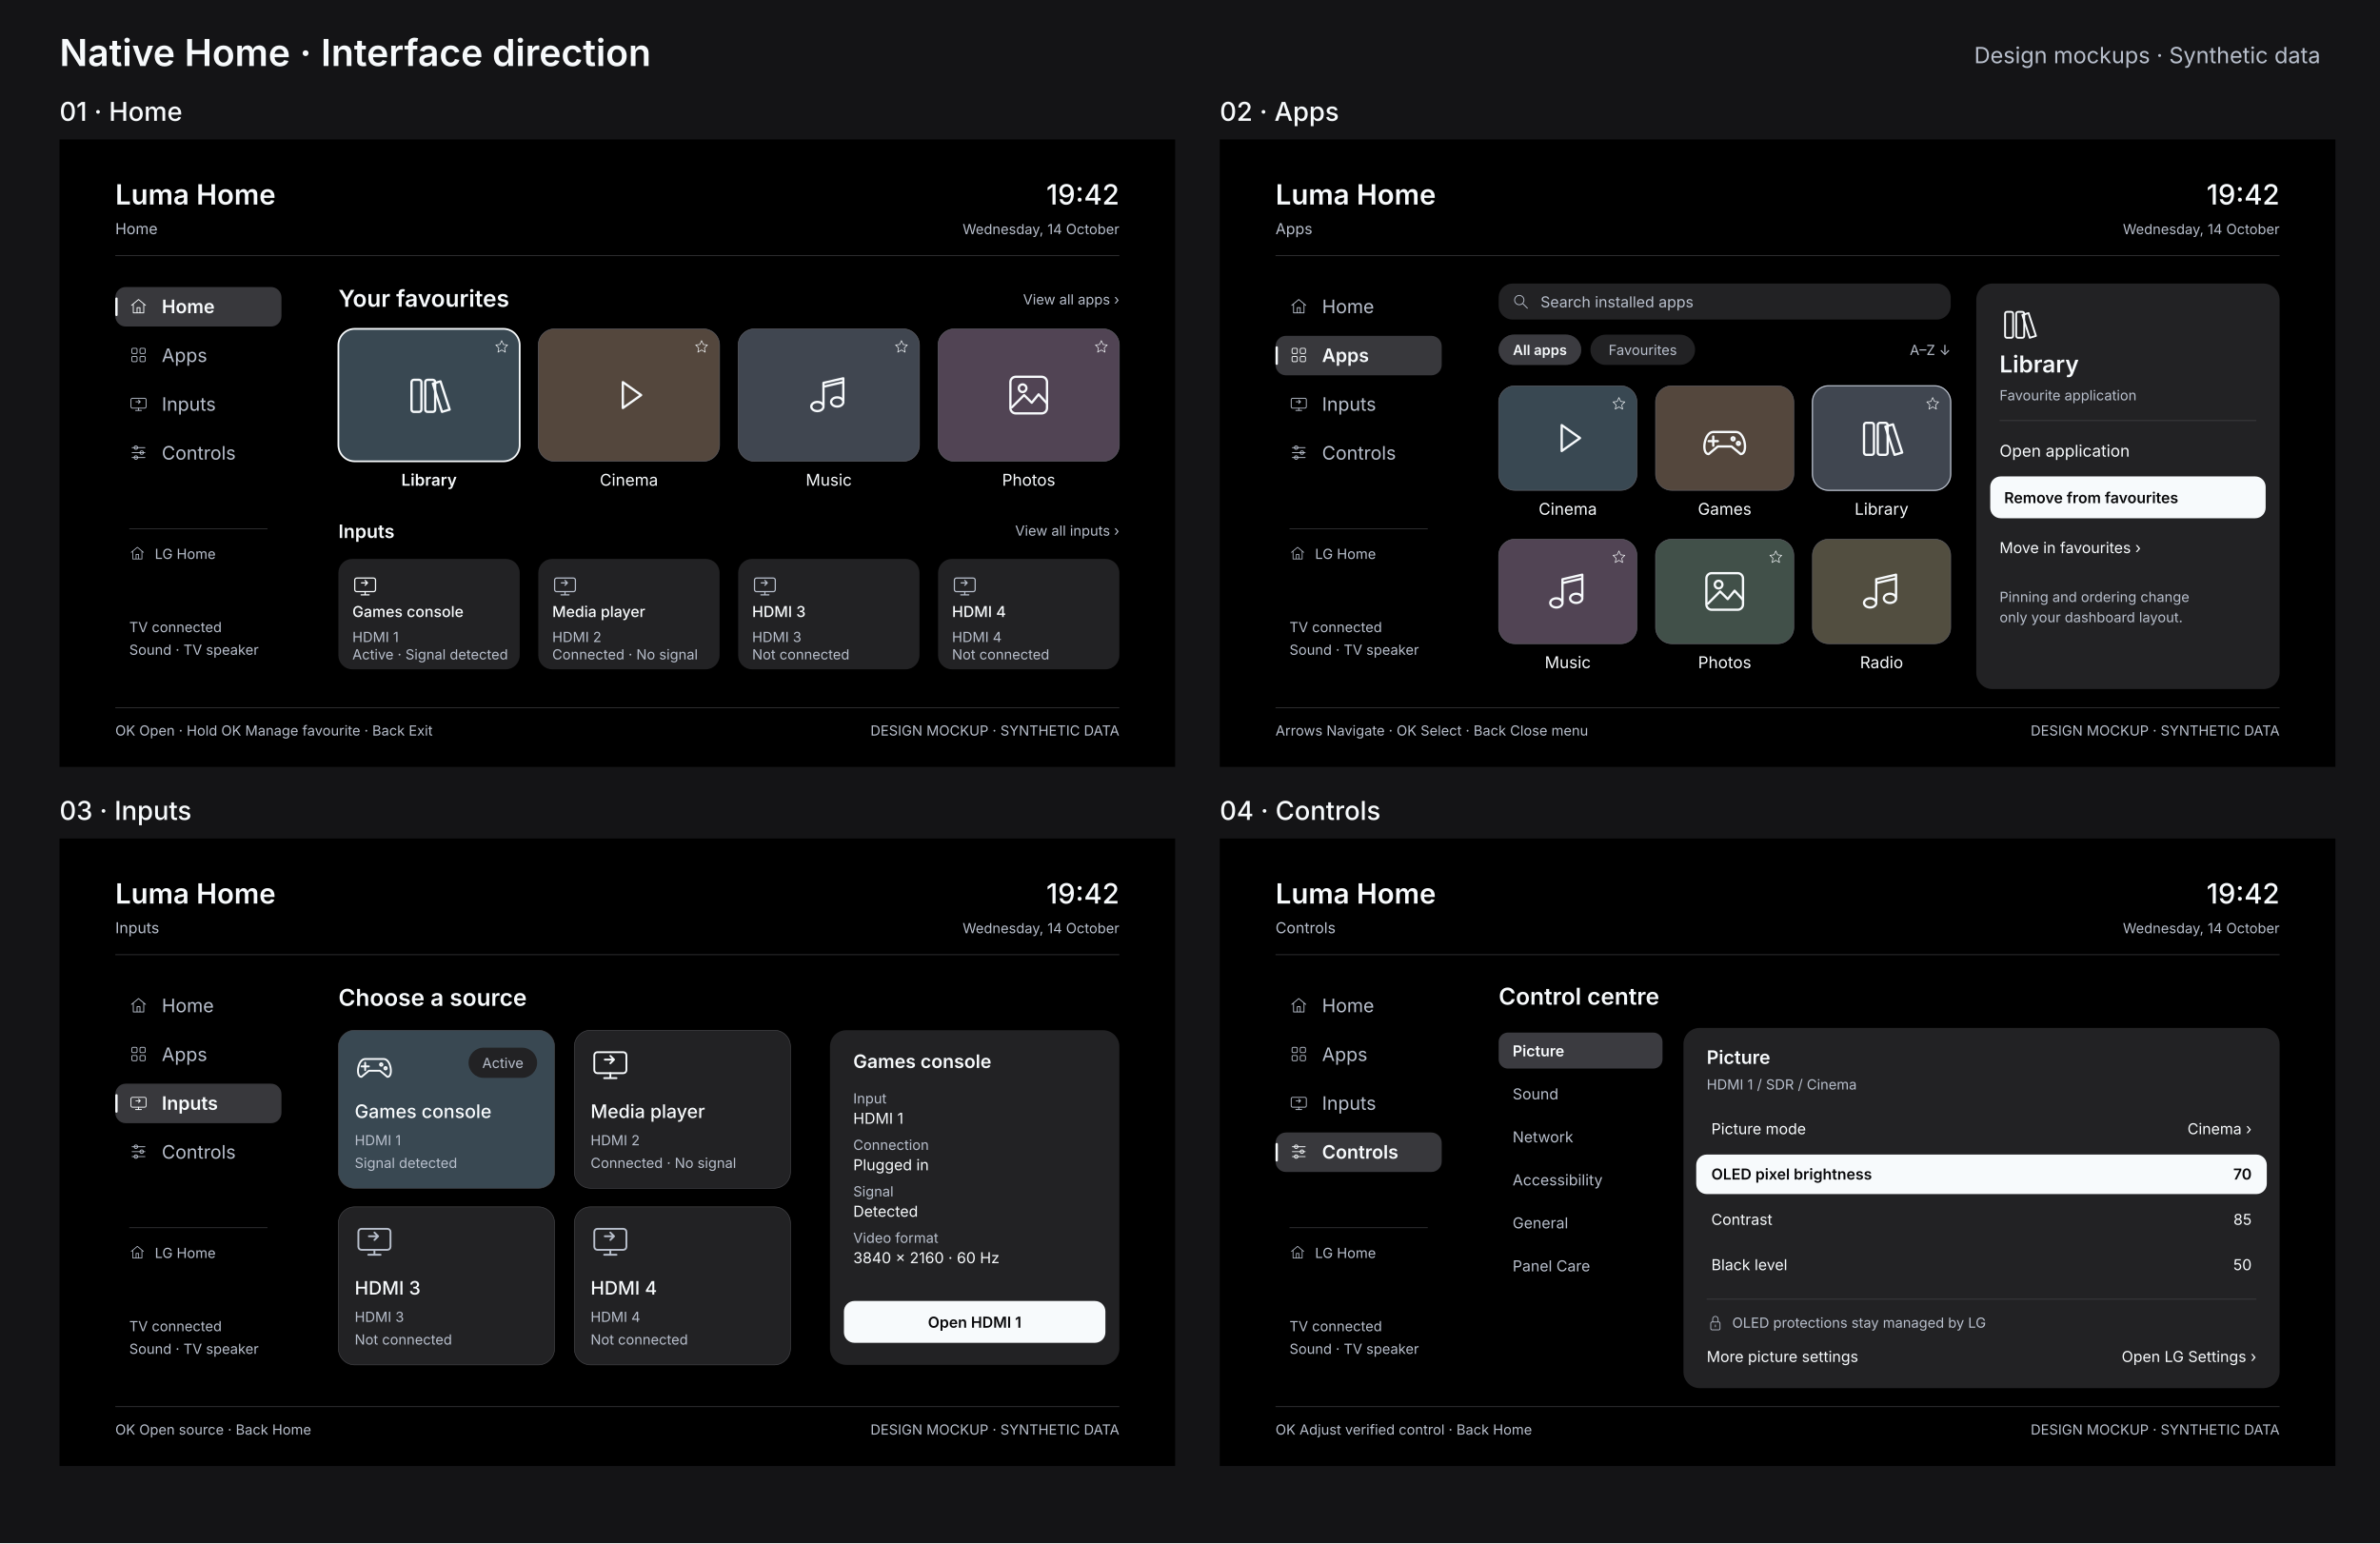
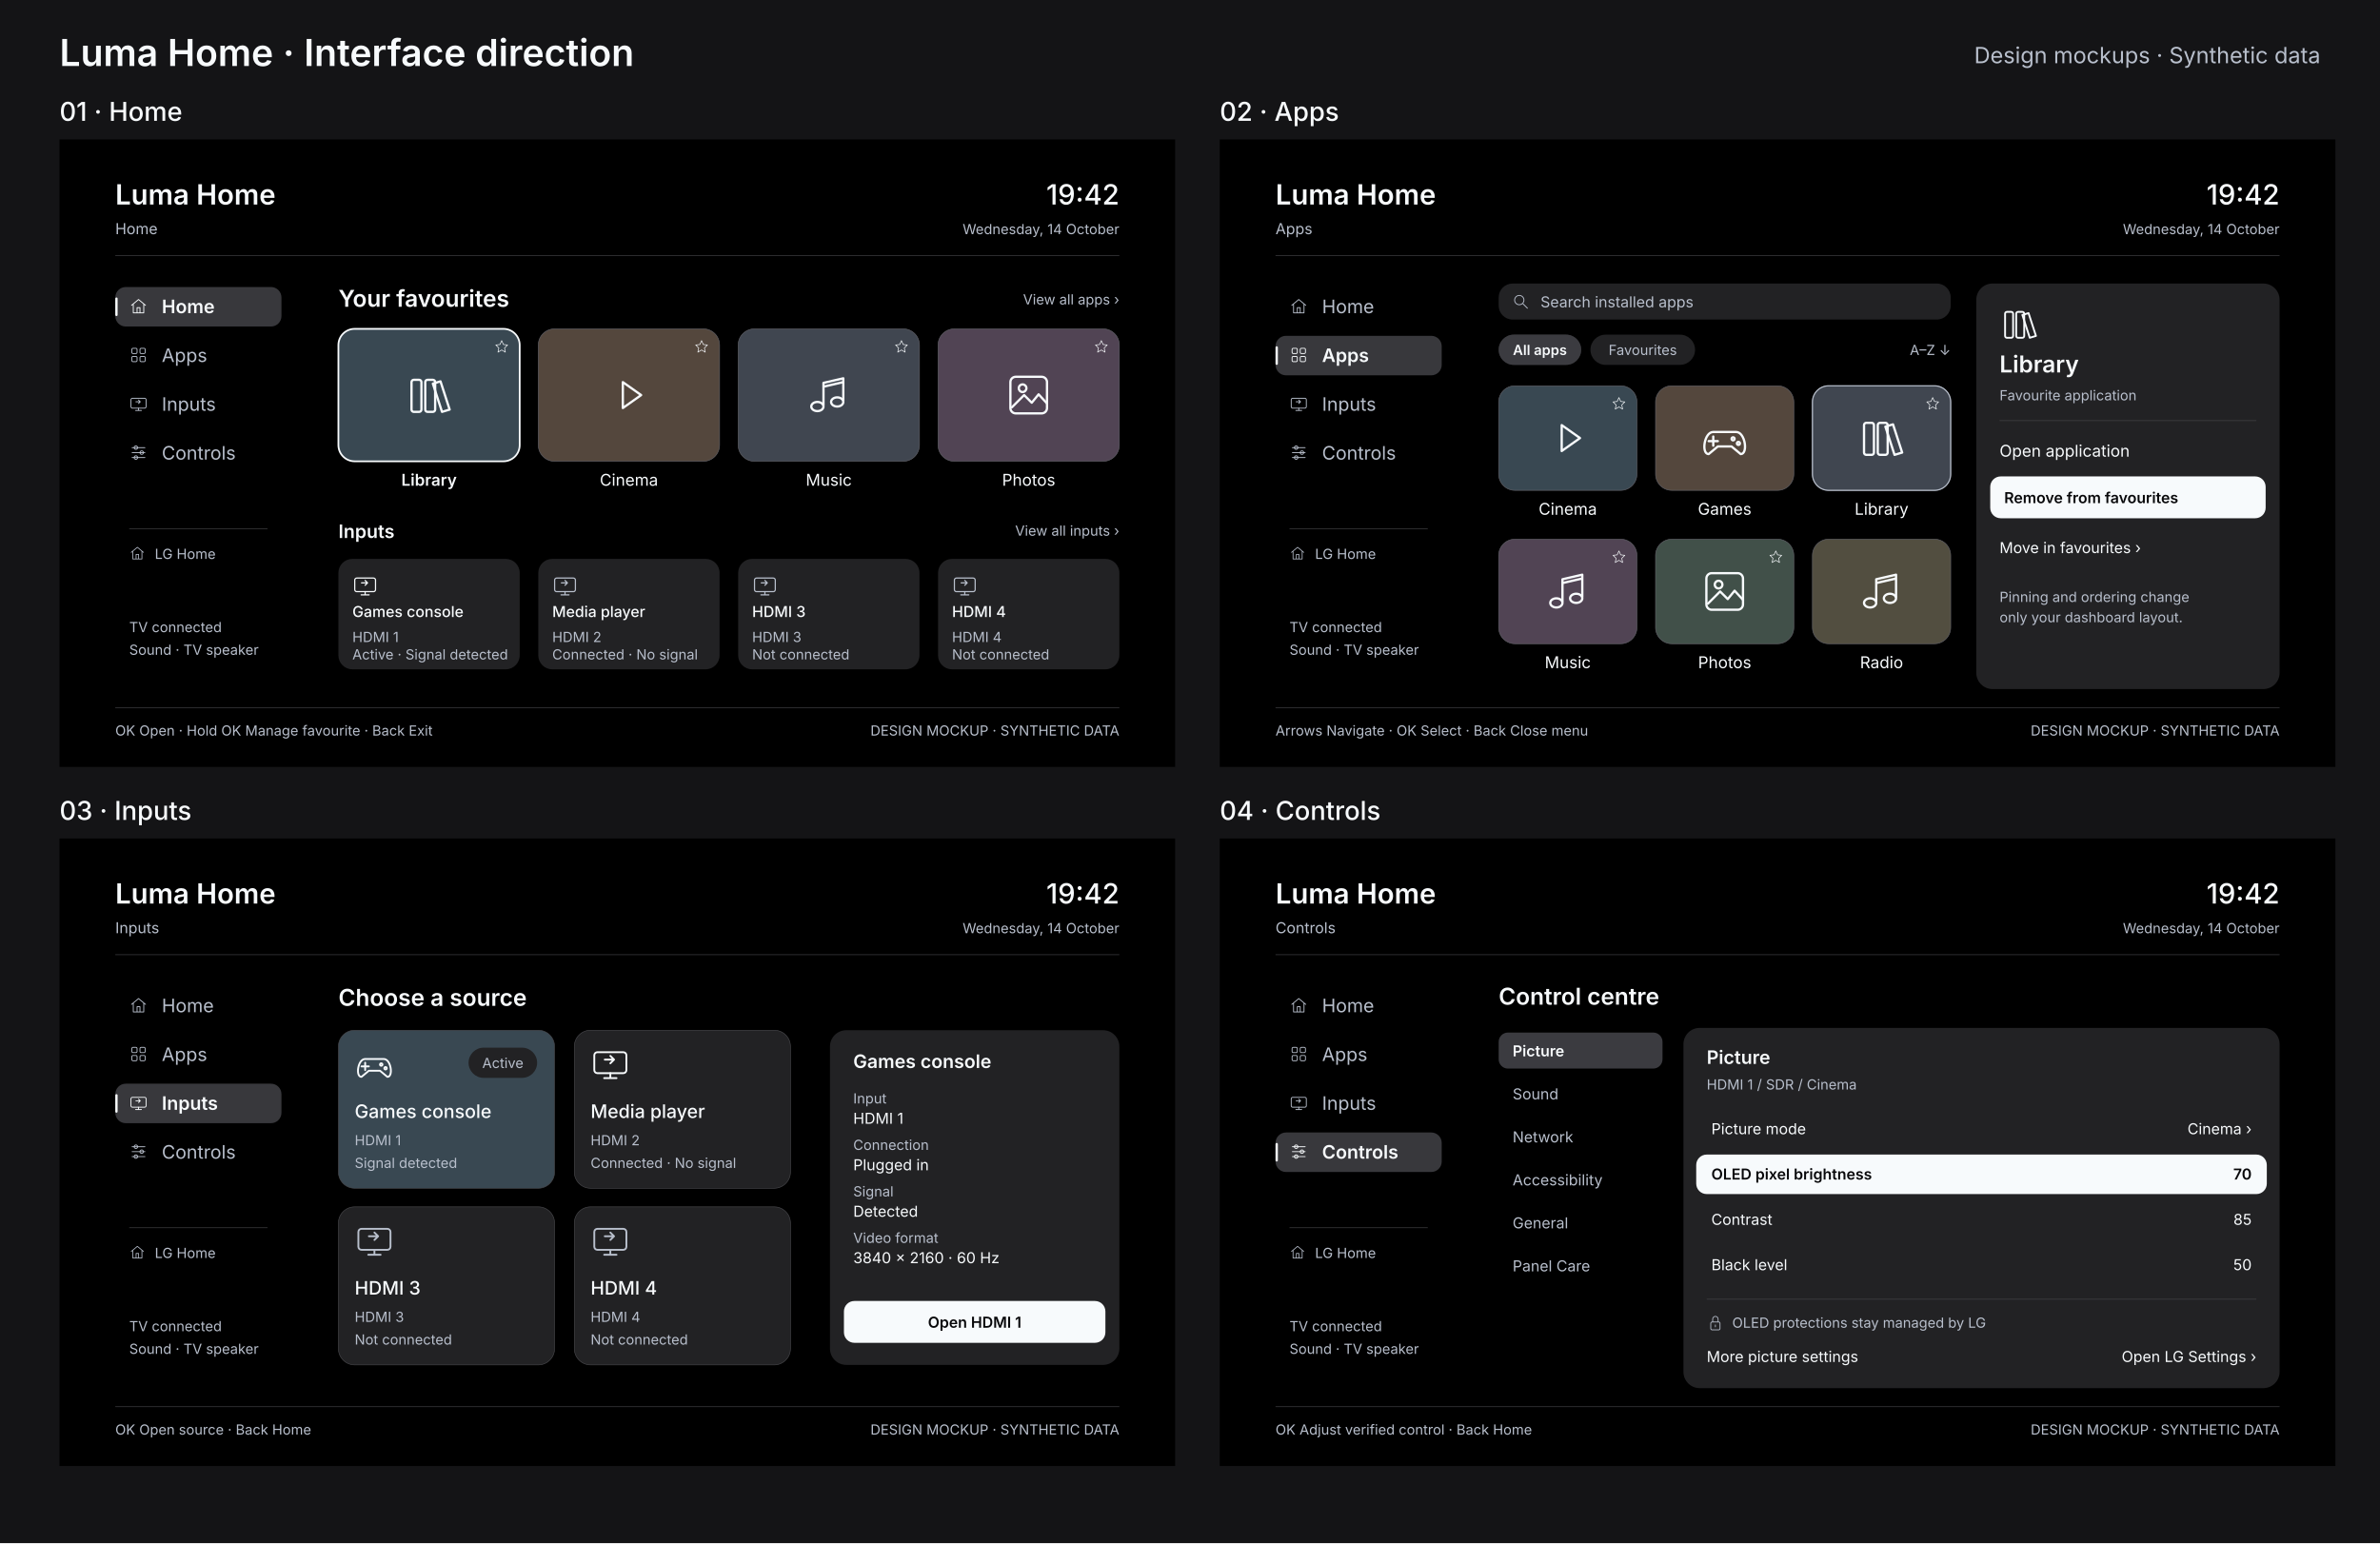
<svg xmlns="http://www.w3.org/2000/svg" width="2560" height="1660" viewBox="0 0 2560 1660">
  <rect width="2560" height="1660" fill="#141416" />
-   <text x="64" y="71" font-family="Inter,sans-serif" font-size="40" font-weight="600" fill="#f7fafc">Native Home · Interface direction</text>
+   <text x="64" y="71" font-family="Inter,sans-serif" font-size="40" font-weight="600" fill="#f7fafc">Luma Home · Interface direction</text>
  <text x="2496" y="68" font-family="Inter,sans-serif" font-size="24" fill="#b8bfcc" text-anchor="end">Design mockups · Synthetic data</text>
  <text x="64" y="130" font-family="Inter,sans-serif" font-size="28" font-weight="500" fill="#f7fafc">01 · Home</text>
  <g transform="translate(64,150) scale(0.625)">
    <rect width="1920" height="1080" fill="#000000" />
    <text x="96" y="112" font-family="Inter,sans-serif" font-size="48" font-weight="600" fill="#f7fafc" text-anchor="start">Luma Home</text>
    <text x="96" y="163" font-family="Inter,sans-serif" font-size="26" font-weight="400" fill="#b8bfcc" text-anchor="start">Home</text>
    <text x="1824" y="112" font-family="Inter,sans-serif" font-size="48" font-weight="500" fill="#f7fafc" text-anchor="end">19:42</text>
    <text x="1824" y="163" font-family="Inter,sans-serif" font-size="24" font-weight="400" fill="#b8bfcc" text-anchor="end">Wednesday, 14 October</text>
    <path d="M96 200 L1824 200" stroke="#48484c" stroke-width="1" fill="none" />
    <rect x="96" y="254" width="286" height="68" rx="18" fill="#38383c" />
    <rect x="96" y="272" width="4" height="32" rx="2" fill="#f7fafc" />
    <g transform="translate(120,271) scale(0.5)" fill="none" stroke="#f7fafc" stroke-width="3" stroke-linecap="round" stroke-linejoin="round">
      <path d="M8 29L32 9L56 29M14 25V55H50V25M27 55V37H37V55" />
    </g>
    <text x="176" y="299" font-family="Inter,sans-serif" font-size="32" font-weight="600" fill="#f7fafc" text-anchor="start">Home</text>
    <g transform="translate(120,355) scale(0.5)" fill="none" stroke="#b8bfcc" stroke-width="3" stroke-linecap="round" stroke-linejoin="round">
      <rect x="9" y="9" width="18" height="18" rx="4" />
      <rect x="37" y="9" width="18" height="18" rx="4" />
      <rect x="9" y="37" width="18" height="18" rx="4" />
      <rect x="37" y="37" width="18" height="18" rx="4" />
    </g>
    <text x="176" y="383" font-family="Inter,sans-serif" font-size="32" font-weight="400" fill="#b8bfcc" text-anchor="start">Apps</text>
    <g transform="translate(120,439) scale(0.5)" fill="none" stroke="#b8bfcc" stroke-width="3" stroke-linecap="round" stroke-linejoin="round">
      <rect x="6" y="13" width="52" height="34" rx="5" />
      <path d="M22 55H42M32 47V55M23 25L38 25M32 19L38 25L32 31" />
    </g>
    <text x="176" y="467" font-family="Inter,sans-serif" font-size="32" font-weight="400" fill="#b8bfcc" text-anchor="start">Inputs</text>
    <g transform="translate(120,523) scale(0.5)" fill="none" stroke="#b8bfcc" stroke-width="3" stroke-linecap="round" stroke-linejoin="round">
      <path d="M10 15H54M10 32H54M10 49H54" />
      <circle cx="23" cy="15" r="6" />
      <circle cx="43" cy="32" r="6" />
      <circle cx="23" cy="49" r="6" />
    </g>
    <text x="176" y="551" font-family="Inter,sans-serif" font-size="32" font-weight="400" fill="#b8bfcc" text-anchor="start">Controls</text>
    <path d="M120 670 L358 670" stroke="#48484c" stroke-width="1" fill="none" />
    <g transform="translate(120,698) scale(0.4375)" fill="none" stroke="#b8bfcc" stroke-width="3" stroke-linecap="round" stroke-linejoin="round">
      <path d="M8 29L32 9L56 29M14 25V55H50V25M27 55V37H37V55" />
    </g>
    <text x="164" y="722" font-family="Inter,sans-serif" font-size="24" font-weight="400" fill="#b8bfcc" text-anchor="start">LG Home</text>
    <text x="120" y="848" font-family="Inter,sans-serif" font-size="24" font-weight="400" fill="#b8bfcc" text-anchor="start">TV connected</text>
    <text x="120" y="887" font-family="Inter,sans-serif" font-size="24" font-weight="400" fill="#b8bfcc" text-anchor="start">Sound · TV speaker</text>
    <text x="480" y="288" font-family="Inter,sans-serif" font-size="40" font-weight="600" fill="#f7fafc" text-anchor="start">Your favourites</text>
    <text x="1824" y="284" font-family="Inter,sans-serif" font-size="24" font-weight="400" fill="#b8bfcc" text-anchor="end">View all apps  ›</text>
    <rect x="480" y="326" width="312" height="228" rx="28" fill="#394852" stroke="#f7fafc" stroke-width="3" />
    <g transform="translate(594.0,398.0) scale(1.3125)" fill="none" stroke="#f7fafc" stroke-width="3" stroke-linecap="round" stroke-linejoin="round">
      <rect x="9" y="12" width="13" height="42" rx="3" />
      <rect x="27" y="12" width="13" height="42" rx="3" />
      <path d="M47 14L59 51L49 54L37 17Z" />
    </g>
    <g transform="translate(749,344) scale(0.375)" fill="none" stroke="#f7fafc" stroke-width="3" stroke-linecap="round" stroke-linejoin="round">
      <path d="M32 6L40 24L59 26L45 40L49 59L32 49L15 59L19 40L5 26L24 24Z" />
    </g>
    <text x="636.0" y="596" font-family="Inter,sans-serif" font-size="28" font-weight="600" fill="#f7fafc" text-anchor="middle">Library</text>
    <rect x="824" y="326" width="312" height="228" rx="28" fill="#54473d" stroke="#626269" stroke-width="1" />
    <g transform="translate(938.0,398.0) scale(1.3125)" fill="none" stroke="#f7fafc" stroke-width="3" stroke-linecap="round" stroke-linejoin="round">
      <path d="M24 15L48 32L24 49Z" />
    </g>
    <g transform="translate(1093,344) scale(0.375)" fill="none" stroke="#f7fafc" stroke-width="3" stroke-linecap="round" stroke-linejoin="round">
      <path d="M32 6L40 24L59 26L45 40L49 59L32 49L15 59L19 40L5 26L24 24Z" />
    </g>
    <text x="980.0" y="596" font-family="Inter,sans-serif" font-size="28" font-weight="400" fill="#f7fafc" text-anchor="middle">Cinema</text>
    <rect x="1168" y="326" width="312" height="228" rx="28" fill="#404650" stroke="#626269" stroke-width="1" />
    <g transform="translate(1282.0,398.0) scale(1.3125)" fill="none" stroke="#f7fafc" stroke-width="3" stroke-linecap="round" stroke-linejoin="round">
      <path d="M25 45V16L51 10V39M25 21L51 15" />
      <ellipse cx="17" cy="47" rx="8" ry="6" />
      <ellipse cx="43" cy="41" rx="8" ry="6" />
    </g>
    <g transform="translate(1437,344) scale(0.375)" fill="none" stroke="#f7fafc" stroke-width="3" stroke-linecap="round" stroke-linejoin="round">
      <path d="M32 6L40 24L59 26L45 40L49 59L32 49L15 59L19 40L5 26L24 24Z" />
    </g>
    <text x="1324.0" y="596" font-family="Inter,sans-serif" font-size="28" font-weight="400" fill="#f7fafc" text-anchor="middle">Music</text>
    <rect x="1512" y="326" width="312" height="228" rx="28" fill="#514454" stroke="#626269" stroke-width="1" />
    <g transform="translate(1626.0,398.0) scale(1.3125)" fill="none" stroke="#f7fafc" stroke-width="3" stroke-linecap="round" stroke-linejoin="round">
      <rect x="8" y="8" width="48" height="48" rx="7" />
      <circle cx="24" cy="23" r="5" />
      <path d="M10 48L26 32L36 42L45 31L56 43" />
    </g>
    <g transform="translate(1781,344) scale(0.375)" fill="none" stroke="#f7fafc" stroke-width="3" stroke-linecap="round" stroke-linejoin="round">
      <path d="M32 6L40 24L59 26L45 40L49 59L32 49L15 59L19 40L5 26L24 24Z" />
    </g>
    <text x="1668.0" y="596" font-family="Inter,sans-serif" font-size="28" font-weight="400" fill="#f7fafc" text-anchor="middle">Photos</text>
    <text x="480" y="686" font-family="Inter,sans-serif" font-size="32" font-weight="600" fill="#f7fafc" text-anchor="start">Inputs</text>
    <text x="1824" y="682" font-family="Inter,sans-serif" font-size="24" font-weight="400" fill="#b8bfcc" text-anchor="end">View all inputs  ›</text>
    <rect x="480" y="722" width="312" height="190" rx="24" fill="#222224" />
    <g transform="translate(504,746) scale(0.6875)" fill="none" stroke="#f7fafc" stroke-width="3" stroke-linecap="round" stroke-linejoin="round">
      <rect x="6" y="13" width="52" height="34" rx="5" />
      <path d="M22 55H42M32 47V55M23 25L38 25M32 19L38 25L32 31" />
    </g>
    <text x="504" y="822" font-family="Inter,sans-serif" font-size="26" font-weight="500" fill="#f7fafc" text-anchor="start">Games console</text>
    <text x="504" y="865" font-family="Inter,sans-serif" font-size="24" font-weight="400" fill="#b8bfcc" text-anchor="start">HDMI 1</text>
    <text x="504" y="895" font-family="Inter,sans-serif" font-size="24" font-weight="400" fill="#b8bfcc" text-anchor="start">Active · Signal detected</text>
    <rect x="824" y="722" width="312" height="190" rx="24" fill="#222224" />
    <g transform="translate(848,746) scale(0.6875)" fill="none" stroke="#b8bfcc" stroke-width="3" stroke-linecap="round" stroke-linejoin="round">
      <rect x="6" y="13" width="52" height="34" rx="5" />
      <path d="M22 55H42M32 47V55M23 25L38 25M32 19L38 25L32 31" />
    </g>
    <text x="848" y="822" font-family="Inter,sans-serif" font-size="26" font-weight="500" fill="#f7fafc" text-anchor="start">Media player</text>
    <text x="848" y="865" font-family="Inter,sans-serif" font-size="24" font-weight="400" fill="#b8bfcc" text-anchor="start">HDMI 2</text>
    <text x="848" y="895" font-family="Inter,sans-serif" font-size="24" font-weight="400" fill="#b8bfcc" text-anchor="start">Connected · No signal</text>
    <rect x="1168" y="722" width="312" height="190" rx="24" fill="#222224" />
    <g transform="translate(1192,746) scale(0.6875)" fill="none" stroke="#b8bfcc" stroke-width="3" stroke-linecap="round" stroke-linejoin="round">
      <rect x="6" y="13" width="52" height="34" rx="5" />
      <path d="M22 55H42M32 47V55M23 25L38 25M32 19L38 25L32 31" />
    </g>
    <text x="1192" y="822" font-family="Inter,sans-serif" font-size="26" font-weight="500" fill="#f7fafc" text-anchor="start">HDMI 3</text>
    <text x="1192" y="865" font-family="Inter,sans-serif" font-size="24" font-weight="400" fill="#b8bfcc" text-anchor="start">HDMI 3</text>
    <text x="1192" y="895" font-family="Inter,sans-serif" font-size="24" font-weight="400" fill="#b8bfcc" text-anchor="start">Not connected</text>
    <rect x="1512" y="722" width="312" height="190" rx="24" fill="#222224" />
    <g transform="translate(1536,746) scale(0.6875)" fill="none" stroke="#b8bfcc" stroke-width="3" stroke-linecap="round" stroke-linejoin="round">
      <rect x="6" y="13" width="52" height="34" rx="5" />
      <path d="M22 55H42M32 47V55M23 25L38 25M32 19L38 25L32 31" />
    </g>
    <text x="1536" y="822" font-family="Inter,sans-serif" font-size="26" font-weight="500" fill="#f7fafc" text-anchor="start">HDMI 4</text>
    <text x="1536" y="865" font-family="Inter,sans-serif" font-size="24" font-weight="400" fill="#b8bfcc" text-anchor="start">HDMI 4</text>
    <text x="1536" y="895" font-family="Inter,sans-serif" font-size="24" font-weight="400" fill="#b8bfcc" text-anchor="start">Not connected</text>
    <path d="M96 978 L1824 978" stroke="#48484c" stroke-width="1" fill="none" />
    <text x="96" y="1026" font-family="Inter,sans-serif" font-size="24" font-weight="400" fill="#b8bfcc" text-anchor="start">OK  Open   ·   Hold OK  Manage favourite   ·   Back  Exit</text>
    <text x="1824" y="1026" font-family="Inter,sans-serif" font-size="24" font-weight="400" fill="#b8bfcc" text-anchor="end">DESIGN MOCKUP · SYNTHETIC DATA</text>
  </g>
  <text x="1312" y="130" font-family="Inter,sans-serif" font-size="28" font-weight="500" fill="#f7fafc">02 · Apps</text>
  <g transform="translate(1312,150) scale(0.625)">
    <rect width="1920" height="1080" fill="#000000" />
    <text x="96" y="112" font-family="Inter,sans-serif" font-size="48" font-weight="600" fill="#f7fafc" text-anchor="start">Luma Home</text>
    <text x="96" y="163" font-family="Inter,sans-serif" font-size="26" font-weight="400" fill="#b8bfcc" text-anchor="start">Apps</text>
    <text x="1824" y="112" font-family="Inter,sans-serif" font-size="48" font-weight="500" fill="#f7fafc" text-anchor="end">19:42</text>
    <text x="1824" y="163" font-family="Inter,sans-serif" font-size="24" font-weight="400" fill="#b8bfcc" text-anchor="end">Wednesday, 14 October</text>
    <path d="M96 200 L1824 200" stroke="#48484c" stroke-width="1" fill="none" />
    <g transform="translate(120,271) scale(0.5)" fill="none" stroke="#b8bfcc" stroke-width="3" stroke-linecap="round" stroke-linejoin="round">
      <path d="M8 29L32 9L56 29M14 25V55H50V25M27 55V37H37V55" />
    </g>
    <text x="176" y="299" font-family="Inter,sans-serif" font-size="32" font-weight="400" fill="#b8bfcc" text-anchor="start">Home</text>
    <rect x="96" y="338" width="286" height="68" rx="18" fill="#38383c" />
    <rect x="96" y="356" width="4" height="32" rx="2" fill="#f7fafc" />
    <g transform="translate(120,355) scale(0.5)" fill="none" stroke="#f7fafc" stroke-width="3" stroke-linecap="round" stroke-linejoin="round">
      <rect x="9" y="9" width="18" height="18" rx="4" />
      <rect x="37" y="9" width="18" height="18" rx="4" />
      <rect x="9" y="37" width="18" height="18" rx="4" />
      <rect x="37" y="37" width="18" height="18" rx="4" />
    </g>
    <text x="176" y="383" font-family="Inter,sans-serif" font-size="32" font-weight="600" fill="#f7fafc" text-anchor="start">Apps</text>
    <g transform="translate(120,439) scale(0.5)" fill="none" stroke="#b8bfcc" stroke-width="3" stroke-linecap="round" stroke-linejoin="round">
      <rect x="6" y="13" width="52" height="34" rx="5" />
      <path d="M22 55H42M32 47V55M23 25L38 25M32 19L38 25L32 31" />
    </g>
    <text x="176" y="467" font-family="Inter,sans-serif" font-size="32" font-weight="400" fill="#b8bfcc" text-anchor="start">Inputs</text>
    <g transform="translate(120,523) scale(0.5)" fill="none" stroke="#b8bfcc" stroke-width="3" stroke-linecap="round" stroke-linejoin="round">
      <path d="M10 15H54M10 32H54M10 49H54" />
      <circle cx="23" cy="15" r="6" />
      <circle cx="43" cy="32" r="6" />
      <circle cx="23" cy="49" r="6" />
    </g>
    <text x="176" y="551" font-family="Inter,sans-serif" font-size="32" font-weight="400" fill="#b8bfcc" text-anchor="start">Controls</text>
    <path d="M120 670 L358 670" stroke="#48484c" stroke-width="1" fill="none" />
    <g transform="translate(120,698) scale(0.4375)" fill="none" stroke="#b8bfcc" stroke-width="3" stroke-linecap="round" stroke-linejoin="round">
      <path d="M8 29L32 9L56 29M14 25V55H50V25M27 55V37H37V55" />
    </g>
    <text x="164" y="722" font-family="Inter,sans-serif" font-size="24" font-weight="400" fill="#b8bfcc" text-anchor="start">LG Home</text>
    <text x="120" y="848" font-family="Inter,sans-serif" font-size="24" font-weight="400" fill="#b8bfcc" text-anchor="start">TV connected</text>
    <text x="120" y="887" font-family="Inter,sans-serif" font-size="24" font-weight="400" fill="#b8bfcc" text-anchor="start">Sound · TV speaker</text>
    <rect x="480" y="248" width="778" height="62" rx="24" fill="#222224" />
    <g transform="translate(502,263) scale(0.5)" fill="none" stroke="#b8bfcc" stroke-width="3" stroke-linecap="round" stroke-linejoin="round">
      <circle cx="27" cy="27" r="16" />
      <path d="M40 40L55 55" />
    </g>
    <text x="552" y="289" font-family="Inter,sans-serif" font-size="26" font-weight="400" fill="#b8bfcc" text-anchor="start">Search installed apps</text>
    <rect x="480" y="336" width="142" height="52" rx="26" fill="#222224" />
    <text x="551.0" y="371" font-family="Inter,sans-serif" font-size="24" font-weight="400" fill="#b8bfcc" text-anchor="middle">All apps</text>
    <rect x="638" y="336" width="180" height="52" rx="26" fill="#222224" />
    <text x="728.0" y="371" font-family="Inter,sans-serif" font-size="24" font-weight="400" fill="#b8bfcc" text-anchor="middle">Favourites</text>
    <rect x="480" y="336" width="142" height="52" rx="26" fill="#3b3b40" />
    <text x="551" y="371" font-family="Inter,sans-serif" font-size="24" font-weight="600" fill="#f7fafc" text-anchor="middle">All apps</text>
    <text x="1258" y="371" font-family="Inter,sans-serif" font-size="24" font-weight="400" fill="#b8bfcc" text-anchor="end">A–Z  ↓</text>
    <rect x="480" y="424" width="238" height="180" rx="28" fill="#394852" stroke="#626269" stroke-width="1" />
    <g transform="translate(557.0,472.0) scale(1.3125)" fill="none" stroke="#f7fafc" stroke-width="3" stroke-linecap="round" stroke-linejoin="round">
      <path d="M24 15L48 32L24 49Z" />
    </g>
    <g transform="translate(675,442) scale(0.375)" fill="none" stroke="#f7fafc" stroke-width="3" stroke-linecap="round" stroke-linejoin="round">
      <path d="M32 6L40 24L59 26L45 40L49 59L32 49L15 59L19 40L5 26L24 24Z" />
    </g>
    <text x="599.0" y="646" font-family="Inter,sans-serif" font-size="28" font-weight="400" fill="#f7fafc" text-anchor="middle">Cinema</text>
    <rect x="750" y="424" width="238" height="180" rx="28" fill="#54473d" stroke="#626269" stroke-width="1" />
    <g transform="translate(827.0,472.0) scale(1.3125)" fill="none" stroke="#f7fafc" stroke-width="3" stroke-linecap="round" stroke-linejoin="round">
      <path d="M17 24H47C59 24 63 53 53 53L41 43H23L11 53C1 53 5 24 17 24Z" />
      <path d="M17 30V42M11 36H23" />
      <circle cx="43" cy="33" r="2" />
      <circle cx="50" cy="39" r="2" />
    </g>
    <text x="869.0" y="646" font-family="Inter,sans-serif" font-size="28" font-weight="400" fill="#f7fafc" text-anchor="middle">Games</text>
    <rect x="1020" y="424" width="238" height="180" rx="28" fill="#404650" stroke="#626269" stroke-width="1" />
    <g transform="translate(1097.0,472.0) scale(1.3125)" fill="none" stroke="#f7fafc" stroke-width="3" stroke-linecap="round" stroke-linejoin="round">
      <rect x="9" y="12" width="13" height="42" rx="3" />
      <rect x="27" y="12" width="13" height="42" rx="3" />
      <path d="M47 14L59 51L49 54L37 17Z" />
    </g>
    <g transform="translate(1215,442) scale(0.375)" fill="none" stroke="#f7fafc" stroke-width="3" stroke-linecap="round" stroke-linejoin="round">
      <path d="M32 6L40 24L59 26L45 40L49 59L32 49L15 59L19 40L5 26L24 24Z" />
    </g>
    <text x="1139.0" y="646" font-family="Inter,sans-serif" font-size="28" font-weight="400" fill="#f7fafc" text-anchor="middle">Library</text>
    <rect x="480" y="688" width="238" height="180" rx="28" fill="#514454" stroke="#626269" stroke-width="1" />
    <g transform="translate(557.0,736.0) scale(1.3125)" fill="none" stroke="#f7fafc" stroke-width="3" stroke-linecap="round" stroke-linejoin="round">
      <path d="M25 45V16L51 10V39M25 21L51 15" />
      <ellipse cx="17" cy="47" rx="8" ry="6" />
      <ellipse cx="43" cy="41" rx="8" ry="6" />
    </g>
    <g transform="translate(675,706) scale(0.375)" fill="none" stroke="#f7fafc" stroke-width="3" stroke-linecap="round" stroke-linejoin="round">
      <path d="M32 6L40 24L59 26L45 40L49 59L32 49L15 59L19 40L5 26L24 24Z" />
    </g>
    <text x="599.0" y="910" font-family="Inter,sans-serif" font-size="28" font-weight="400" fill="#f7fafc" text-anchor="middle">Music</text>
    <rect x="750" y="688" width="238" height="180" rx="28" fill="#415049" stroke="#626269" stroke-width="1" />
    <g transform="translate(827.0,736.0) scale(1.3125)" fill="none" stroke="#f7fafc" stroke-width="3" stroke-linecap="round" stroke-linejoin="round">
      <rect x="8" y="8" width="48" height="48" rx="7" />
      <circle cx="24" cy="23" r="5" />
      <path d="M10 48L26 32L36 42L45 31L56 43" />
    </g>
    <g transform="translate(945,706) scale(0.375)" fill="none" stroke="#f7fafc" stroke-width="3" stroke-linecap="round" stroke-linejoin="round">
      <path d="M32 6L40 24L59 26L45 40L49 59L32 49L15 59L19 40L5 26L24 24Z" />
    </g>
    <text x="869.0" y="910" font-family="Inter,sans-serif" font-size="28" font-weight="400" fill="#f7fafc" text-anchor="middle">Photos</text>
    <rect x="1020" y="688" width="238" height="180" rx="28" fill="#524e40" stroke="#626269" stroke-width="1" />
    <g transform="translate(1097.0,736.0) scale(1.3125)" fill="none" stroke="#f7fafc" stroke-width="3" stroke-linecap="round" stroke-linejoin="round">
      <path d="M25 45V16L51 10V39M25 21L51 15" />
      <ellipse cx="17" cy="47" rx="8" ry="6" />
      <ellipse cx="43" cy="41" rx="8" ry="6" />
    </g>
    <text x="1139.0" y="910" font-family="Inter,sans-serif" font-size="28" font-weight="400" fill="#f7fafc" text-anchor="middle">Radio</text>
    <rect x="1020" y="424" width="238" height="180" rx="28" fill="none" stroke="#b8bfcc" stroke-width="2" />
    <rect x="1302" y="248" width="522" height="698" rx="28" fill="#222224" />
    <g transform="translate(1342,284) scale(1.0625)" fill="none" stroke="#f7fafc" stroke-width="3" stroke-linecap="round" stroke-linejoin="round">
      <rect x="9" y="12" width="13" height="42" rx="3" />
      <rect x="27" y="12" width="13" height="42" rx="3" />
      <path d="M47 14L59 51L49 54L37 17Z" />
    </g>
    <text x="1342" y="401" font-family="Inter,sans-serif" font-size="40" font-weight="600" fill="#f7fafc" text-anchor="start">Library</text>
    <text x="1342" y="449" font-family="Inter,sans-serif" font-size="24" font-weight="400" fill="#b8bfcc" text-anchor="start">Favourite application</text>
    <path d="M1342 484 L1784 484" stroke="#48484c" stroke-width="1" fill="none" />
    <text x="1342" y="546" font-family="Inter,sans-serif" font-size="28" font-weight="400" fill="#f7fafc" text-anchor="start">Open application</text>
    <rect x="1326" y="580" width="474" height="72" rx="18" fill="#f7fafc" />
    <text x="1350" y="626" font-family="Inter,sans-serif" font-size="26" font-weight="600" fill="#08080a" text-anchor="start">Remove from favourites</text>
    <text x="1342" y="712" font-family="Inter,sans-serif" font-size="26" font-weight="400" fill="#f7fafc" text-anchor="start">Move in favourites  ›</text>
    <text x="1342" y="796" font-family="Inter,sans-serif" font-size="24" font-weight="400" fill="#b8bfcc" text-anchor="start">Pinning and ordering change</text>
    <text x="1342" y="831" font-family="Inter,sans-serif" font-size="24" font-weight="400" fill="#b8bfcc" text-anchor="start">only your dashboard layout.</text>
    <path d="M96 978 L1824 978" stroke="#48484c" stroke-width="1" fill="none" />
    <text x="96" y="1026" font-family="Inter,sans-serif" font-size="24" font-weight="400" fill="#b8bfcc" text-anchor="start">Arrows  Navigate   ·   OK  Select   ·   Back  Close menu</text>
    <text x="1824" y="1026" font-family="Inter,sans-serif" font-size="24" font-weight="400" fill="#b8bfcc" text-anchor="end">DESIGN MOCKUP · SYNTHETIC DATA</text>
  </g>
  <text x="64" y="882" font-family="Inter,sans-serif" font-size="28" font-weight="500" fill="#f7fafc">03 · Inputs</text>
  <g transform="translate(64,902) scale(0.625)">
    <rect width="1920" height="1080" fill="#000000" />
    <text x="96" y="112" font-family="Inter,sans-serif" font-size="48" font-weight="600" fill="#f7fafc" text-anchor="start">Luma Home</text>
    <text x="96" y="163" font-family="Inter,sans-serif" font-size="26" font-weight="400" fill="#b8bfcc" text-anchor="start">Inputs</text>
    <text x="1824" y="112" font-family="Inter,sans-serif" font-size="48" font-weight="500" fill="#f7fafc" text-anchor="end">19:42</text>
    <text x="1824" y="163" font-family="Inter,sans-serif" font-size="24" font-weight="400" fill="#b8bfcc" text-anchor="end">Wednesday, 14 October</text>
    <path d="M96 200 L1824 200" stroke="#48484c" stroke-width="1" fill="none" />
    <g transform="translate(120,271) scale(0.5)" fill="none" stroke="#b8bfcc" stroke-width="3" stroke-linecap="round" stroke-linejoin="round">
      <path d="M8 29L32 9L56 29M14 25V55H50V25M27 55V37H37V55" />
    </g>
    <text x="176" y="299" font-family="Inter,sans-serif" font-size="32" font-weight="400" fill="#b8bfcc" text-anchor="start">Home</text>
    <g transform="translate(120,355) scale(0.5)" fill="none" stroke="#b8bfcc" stroke-width="3" stroke-linecap="round" stroke-linejoin="round">
      <rect x="9" y="9" width="18" height="18" rx="4" />
      <rect x="37" y="9" width="18" height="18" rx="4" />
      <rect x="9" y="37" width="18" height="18" rx="4" />
      <rect x="37" y="37" width="18" height="18" rx="4" />
    </g>
    <text x="176" y="383" font-family="Inter,sans-serif" font-size="32" font-weight="400" fill="#b8bfcc" text-anchor="start">Apps</text>
    <rect x="96" y="422" width="286" height="68" rx="18" fill="#38383c" />
    <rect x="96" y="440" width="4" height="32" rx="2" fill="#f7fafc" />
    <g transform="translate(120,439) scale(0.5)" fill="none" stroke="#f7fafc" stroke-width="3" stroke-linecap="round" stroke-linejoin="round">
      <rect x="6" y="13" width="52" height="34" rx="5" />
      <path d="M22 55H42M32 47V55M23 25L38 25M32 19L38 25L32 31" />
    </g>
    <text x="176" y="467" font-family="Inter,sans-serif" font-size="32" font-weight="600" fill="#f7fafc" text-anchor="start">Inputs</text>
    <g transform="translate(120,523) scale(0.5)" fill="none" stroke="#b8bfcc" stroke-width="3" stroke-linecap="round" stroke-linejoin="round">
      <path d="M10 15H54M10 32H54M10 49H54" />
      <circle cx="23" cy="15" r="6" />
      <circle cx="43" cy="32" r="6" />
      <circle cx="23" cy="49" r="6" />
    </g>
    <text x="176" y="551" font-family="Inter,sans-serif" font-size="32" font-weight="400" fill="#b8bfcc" text-anchor="start">Controls</text>
    <path d="M120 670 L358 670" stroke="#48484c" stroke-width="1" fill="none" />
    <g transform="translate(120,698) scale(0.4375)" fill="none" stroke="#b8bfcc" stroke-width="3" stroke-linecap="round" stroke-linejoin="round">
      <path d="M8 29L32 9L56 29M14 25V55H50V25M27 55V37H37V55" />
    </g>
    <text x="164" y="722" font-family="Inter,sans-serif" font-size="24" font-weight="400" fill="#b8bfcc" text-anchor="start">LG Home</text>
    <text x="120" y="848" font-family="Inter,sans-serif" font-size="24" font-weight="400" fill="#b8bfcc" text-anchor="start">TV connected</text>
    <text x="120" y="887" font-family="Inter,sans-serif" font-size="24" font-weight="400" fill="#b8bfcc" text-anchor="start">Sound · TV speaker</text>
    <text x="480" y="288" font-family="Inter,sans-serif" font-size="40" font-weight="600" fill="#f7fafc" text-anchor="start">Choose a source</text>
    <rect x="480" y="330" width="372" height="272" rx="28" fill="#394852" stroke="#48484c" stroke-width="1" />
    <g transform="translate(508,354) scale(1.0625)" fill="none" stroke="#f7fafc" stroke-width="3" stroke-linecap="round" stroke-linejoin="round">
      <path d="M17 24H47C59 24 63 53 53 53L41 43H23L11 53C1 53 5 24 17 24Z" />
      <path d="M17 30V42M11 36H23" />
      <circle cx="43" cy="33" r="2" />
      <circle cx="50" cy="39" r="2" />
    </g>
    <rect x="704" y="360" width="118" height="52" rx="26" fill="#222224" />
    <text x="763.0" y="395" font-family="Inter,sans-serif" font-size="24" font-weight="400" fill="#b8bfcc" text-anchor="middle">Active</text>
    <text x="508" y="481" font-family="Inter,sans-serif" font-size="32" font-weight="500" fill="#f7fafc" text-anchor="start">Games console</text>
    <text x="508" y="528" font-family="Inter,sans-serif" font-size="24" font-weight="400" fill="#b8bfcc" text-anchor="start">HDMI 1</text>
    <text x="508" y="567" font-family="Inter,sans-serif" font-size="24" font-weight="400" fill="#b8bfcc" text-anchor="start">Signal detected</text>
    <rect x="886" y="330" width="372" height="272" rx="28" fill="#222224" stroke="#48484c" stroke-width="1" />
    <g transform="translate(914,354) scale(1.0625)" fill="none" stroke="#f7fafc" stroke-width="3" stroke-linecap="round" stroke-linejoin="round">
      <rect x="6" y="13" width="52" height="34" rx="5" />
      <path d="M22 55H42M32 47V55M23 25L38 25M32 19L38 25L32 31" />
    </g>
    <text x="914" y="481" font-family="Inter,sans-serif" font-size="32" font-weight="500" fill="#f7fafc" text-anchor="start">Media player</text>
    <text x="914" y="528" font-family="Inter,sans-serif" font-size="24" font-weight="400" fill="#b8bfcc" text-anchor="start">HDMI 2</text>
    <text x="914" y="567" font-family="Inter,sans-serif" font-size="24" font-weight="400" fill="#b8bfcc" text-anchor="start">Connected · No signal</text>
    <rect x="480" y="634" width="372" height="272" rx="28" fill="#222224" stroke="#48484c" stroke-width="1" />
    <g transform="translate(508,658) scale(1.0625)" fill="none" stroke="#b8bfcc" stroke-width="3" stroke-linecap="round" stroke-linejoin="round">
      <rect x="6" y="13" width="52" height="34" rx="5" />
      <path d="M22 55H42M32 47V55M23 25L38 25M32 19L38 25L32 31" />
    </g>
    <text x="508" y="785" font-family="Inter,sans-serif" font-size="32" font-weight="500" fill="#f7fafc" text-anchor="start">HDMI 3</text>
    <text x="508" y="832" font-family="Inter,sans-serif" font-size="24" font-weight="400" fill="#b8bfcc" text-anchor="start">HDMI 3</text>
    <text x="508" y="871" font-family="Inter,sans-serif" font-size="24" font-weight="400" fill="#b8bfcc" text-anchor="start">Not connected</text>
    <rect x="886" y="634" width="372" height="272" rx="28" fill="#222224" stroke="#48484c" stroke-width="1" />
    <g transform="translate(914,658) scale(1.0625)" fill="none" stroke="#b8bfcc" stroke-width="3" stroke-linecap="round" stroke-linejoin="round">
      <rect x="6" y="13" width="52" height="34" rx="5" />
      <path d="M22 55H42M32 47V55M23 25L38 25M32 19L38 25L32 31" />
    </g>
    <text x="914" y="785" font-family="Inter,sans-serif" font-size="32" font-weight="500" fill="#f7fafc" text-anchor="start">HDMI 4</text>
    <text x="914" y="832" font-family="Inter,sans-serif" font-size="24" font-weight="400" fill="#b8bfcc" text-anchor="start">HDMI 4</text>
    <text x="914" y="871" font-family="Inter,sans-serif" font-size="24" font-weight="400" fill="#b8bfcc" text-anchor="start">Not connected</text>
    <rect x="1326" y="330" width="498" height="576" rx="28" fill="#222224" />
    <text x="1366" y="395" font-family="Inter,sans-serif" font-size="32" font-weight="600" fill="#f7fafc" text-anchor="start">Games console</text>
    <text x="1366" y="456" font-family="Inter,sans-serif" font-size="24" font-weight="400" fill="#b8bfcc" text-anchor="start">Input</text>
    <text x="1366" y="491" font-family="Inter,sans-serif" font-size="26" font-weight="400" fill="#f7fafc" text-anchor="start">HDMI 1</text>
    <text x="1366" y="536" font-family="Inter,sans-serif" font-size="24" font-weight="400" fill="#b8bfcc" text-anchor="start">Connection</text>
    <text x="1366" y="571" font-family="Inter,sans-serif" font-size="26" font-weight="400" fill="#f7fafc" text-anchor="start">Plugged in</text>
    <text x="1366" y="616" font-family="Inter,sans-serif" font-size="24" font-weight="400" fill="#b8bfcc" text-anchor="start">Signal</text>
    <text x="1366" y="651" font-family="Inter,sans-serif" font-size="26" font-weight="400" fill="#f7fafc" text-anchor="start">Detected</text>
    <text x="1366" y="696" font-family="Inter,sans-serif" font-size="24" font-weight="400" fill="#b8bfcc" text-anchor="start">Video format</text>
    <text x="1366" y="731" font-family="Inter,sans-serif" font-size="26" font-weight="400" fill="#f7fafc" text-anchor="start">3840 × 2160 · 60 Hz</text>
    <rect x="1350" y="796" width="450" height="72" rx="18" fill="#f7fafc" />
    <text x="1575" y="842" font-family="Inter,sans-serif" font-size="26" font-weight="600" fill="#08080a" text-anchor="middle">Open HDMI 1</text>
    <path d="M96 978 L1824 978" stroke="#48484c" stroke-width="1" fill="none" />
    <text x="96" y="1026" font-family="Inter,sans-serif" font-size="24" font-weight="400" fill="#b8bfcc" text-anchor="start">OK  Open source   ·   Back  Home</text>
    <text x="1824" y="1026" font-family="Inter,sans-serif" font-size="24" font-weight="400" fill="#b8bfcc" text-anchor="end">DESIGN MOCKUP · SYNTHETIC DATA</text>
  </g>
  <text x="1312" y="882" font-family="Inter,sans-serif" font-size="28" font-weight="500" fill="#f7fafc">04 · Controls</text>
  <g transform="translate(1312,902) scale(0.625)">
    <rect width="1920" height="1080" fill="#000000" />
    <text x="96" y="112" font-family="Inter,sans-serif" font-size="48" font-weight="600" fill="#f7fafc" text-anchor="start">Luma Home</text>
    <text x="96" y="163" font-family="Inter,sans-serif" font-size="26" font-weight="400" fill="#b8bfcc" text-anchor="start">Controls</text>
    <text x="1824" y="112" font-family="Inter,sans-serif" font-size="48" font-weight="500" fill="#f7fafc" text-anchor="end">19:42</text>
    <text x="1824" y="163" font-family="Inter,sans-serif" font-size="24" font-weight="400" fill="#b8bfcc" text-anchor="end">Wednesday, 14 October</text>
    <path d="M96 200 L1824 200" stroke="#48484c" stroke-width="1" fill="none" />
    <g transform="translate(120,271) scale(0.5)" fill="none" stroke="#b8bfcc" stroke-width="3" stroke-linecap="round" stroke-linejoin="round">
      <path d="M8 29L32 9L56 29M14 25V55H50V25M27 55V37H37V55" />
    </g>
    <text x="176" y="299" font-family="Inter,sans-serif" font-size="32" font-weight="400" fill="#b8bfcc" text-anchor="start">Home</text>
    <g transform="translate(120,355) scale(0.5)" fill="none" stroke="#b8bfcc" stroke-width="3" stroke-linecap="round" stroke-linejoin="round">
      <rect x="9" y="9" width="18" height="18" rx="4" />
      <rect x="37" y="9" width="18" height="18" rx="4" />
      <rect x="9" y="37" width="18" height="18" rx="4" />
      <rect x="37" y="37" width="18" height="18" rx="4" />
    </g>
    <text x="176" y="383" font-family="Inter,sans-serif" font-size="32" font-weight="400" fill="#b8bfcc" text-anchor="start">Apps</text>
    <g transform="translate(120,439) scale(0.5)" fill="none" stroke="#b8bfcc" stroke-width="3" stroke-linecap="round" stroke-linejoin="round">
      <rect x="6" y="13" width="52" height="34" rx="5" />
      <path d="M22 55H42M32 47V55M23 25L38 25M32 19L38 25L32 31" />
    </g>
    <text x="176" y="467" font-family="Inter,sans-serif" font-size="32" font-weight="400" fill="#b8bfcc" text-anchor="start">Inputs</text>
    <rect x="96" y="506" width="286" height="68" rx="18" fill="#38383c" />
    <rect x="96" y="524" width="4" height="32" rx="2" fill="#f7fafc" />
    <g transform="translate(120,523) scale(0.5)" fill="none" stroke="#f7fafc" stroke-width="3" stroke-linecap="round" stroke-linejoin="round">
      <path d="M10 15H54M10 32H54M10 49H54" />
      <circle cx="23" cy="15" r="6" />
      <circle cx="43" cy="32" r="6" />
      <circle cx="23" cy="49" r="6" />
    </g>
    <text x="176" y="551" font-family="Inter,sans-serif" font-size="32" font-weight="600" fill="#f7fafc" text-anchor="start">Controls</text>
    <path d="M120 670 L358 670" stroke="#48484c" stroke-width="1" fill="none" />
    <g transform="translate(120,698) scale(0.4375)" fill="none" stroke="#b8bfcc" stroke-width="3" stroke-linecap="round" stroke-linejoin="round">
      <path d="M8 29L32 9L56 29M14 25V55H50V25M27 55V37H37V55" />
    </g>
    <text x="164" y="722" font-family="Inter,sans-serif" font-size="24" font-weight="400" fill="#b8bfcc" text-anchor="start">LG Home</text>
    <text x="120" y="848" font-family="Inter,sans-serif" font-size="24" font-weight="400" fill="#b8bfcc" text-anchor="start">TV connected</text>
    <text x="120" y="887" font-family="Inter,sans-serif" font-size="24" font-weight="400" fill="#b8bfcc" text-anchor="start">Sound · TV speaker</text>
    <text x="480" y="286" font-family="Inter,sans-serif" font-size="40" font-weight="600" fill="#f7fafc" text-anchor="start">Control centre</text>
    <rect x="480" y="334" width="282" height="62" rx="16" fill="#3b3b40" />
    <text x="504" y="375" font-family="Inter,sans-serif" font-size="26" font-weight="600" fill="#f7fafc" text-anchor="start">Picture</text>
    <text x="504" y="449" font-family="Inter,sans-serif" font-size="26" font-weight="400" fill="#b8bfcc" text-anchor="start">Sound</text>
    <text x="504" y="523" font-family="Inter,sans-serif" font-size="26" font-weight="400" fill="#b8bfcc" text-anchor="start">Network</text>
    <text x="504" y="597" font-family="Inter,sans-serif" font-size="26" font-weight="400" fill="#b8bfcc" text-anchor="start">Accessibility</text>
    <text x="504" y="671" font-family="Inter,sans-serif" font-size="26" font-weight="400" fill="#b8bfcc" text-anchor="start">General</text>
    <text x="504" y="745" font-family="Inter,sans-serif" font-size="26" font-weight="400" fill="#b8bfcc" text-anchor="start">Panel Care</text>
    <rect x="798" y="326" width="1026" height="620" rx="28" fill="#222224" />
    <text x="838" y="388" font-family="Inter,sans-serif" font-size="32" font-weight="600" fill="#f7fafc" text-anchor="start">Picture</text>
    <text x="838" y="432" font-family="Inter,sans-serif" font-size="24" font-weight="400" fill="#b8bfcc" text-anchor="start">HDMI 1  /  SDR  /  Cinema</text>
    <text x="846" y="509" font-family="Inter,sans-serif" font-size="26" font-weight="400" fill="#f7fafc" text-anchor="start">Picture mode</text>
    <text x="1776" y="509" font-family="Inter,sans-serif" font-size="26" font-weight="400" fill="#f7fafc" text-anchor="end">Cinema  ›</text>
    <rect x="820" y="544" width="982" height="68" rx="18" fill="#f7fafc" />
    <text x="846" y="587" font-family="Inter,sans-serif" font-size="26" font-weight="600" fill="#08080a" text-anchor="start">OLED pixel brightness</text>
    <text x="1776" y="587" font-family="Inter,sans-serif" font-size="26" font-weight="600" fill="#08080a" text-anchor="end">70</text>
    <text x="846" y="665" font-family="Inter,sans-serif" font-size="26" font-weight="400" fill="#f7fafc" text-anchor="start">Contrast</text>
    <text x="1776" y="665" font-family="Inter,sans-serif" font-size="26" font-weight="400" fill="#f7fafc" text-anchor="end">85</text>
    <text x="846" y="743" font-family="Inter,sans-serif" font-size="26" font-weight="400" fill="#f7fafc" text-anchor="start">Black level</text>
    <text x="1776" y="743" font-family="Inter,sans-serif" font-size="26" font-weight="400" fill="#f7fafc" text-anchor="end">50</text>
    <path d="M838 793 L1784 793" stroke="#48484c" stroke-width="1" fill="none" />
    <g transform="translate(838,819) scale(0.46875)" fill="none" stroke="#b8bfcc" stroke-width="3" stroke-linecap="round" stroke-linejoin="round">
      <rect x="15" y="28" width="34" height="29" rx="5" />
      <path d="M22 28V18C22 4 42 4 42 18V28M32 39V46" />
    </g>
    <text x="882" y="842" font-family="Inter,sans-serif" font-size="24" font-weight="400" fill="#b8bfcc" text-anchor="start">OLED protections stay managed by LG</text>
    <text x="838" y="901" font-family="Inter,sans-serif" font-size="26" font-weight="400" fill="#f7fafc" text-anchor="start">More picture settings</text>
    <text x="1784" y="901" font-family="Inter,sans-serif" font-size="26" font-weight="400" fill="#f7fafc" text-anchor="end">Open LG Settings  ›</text>
    <path d="M96 978 L1824 978" stroke="#48484c" stroke-width="1" fill="none" />
    <text x="96" y="1026" font-family="Inter,sans-serif" font-size="24" font-weight="400" fill="#b8bfcc" text-anchor="start">OK  Adjust verified control   ·   Back  Home</text>
    <text x="1824" y="1026" font-family="Inter,sans-serif" font-size="24" font-weight="400" fill="#b8bfcc" text-anchor="end">DESIGN MOCKUP · SYNTHETIC DATA</text>
  </g>
</svg>
